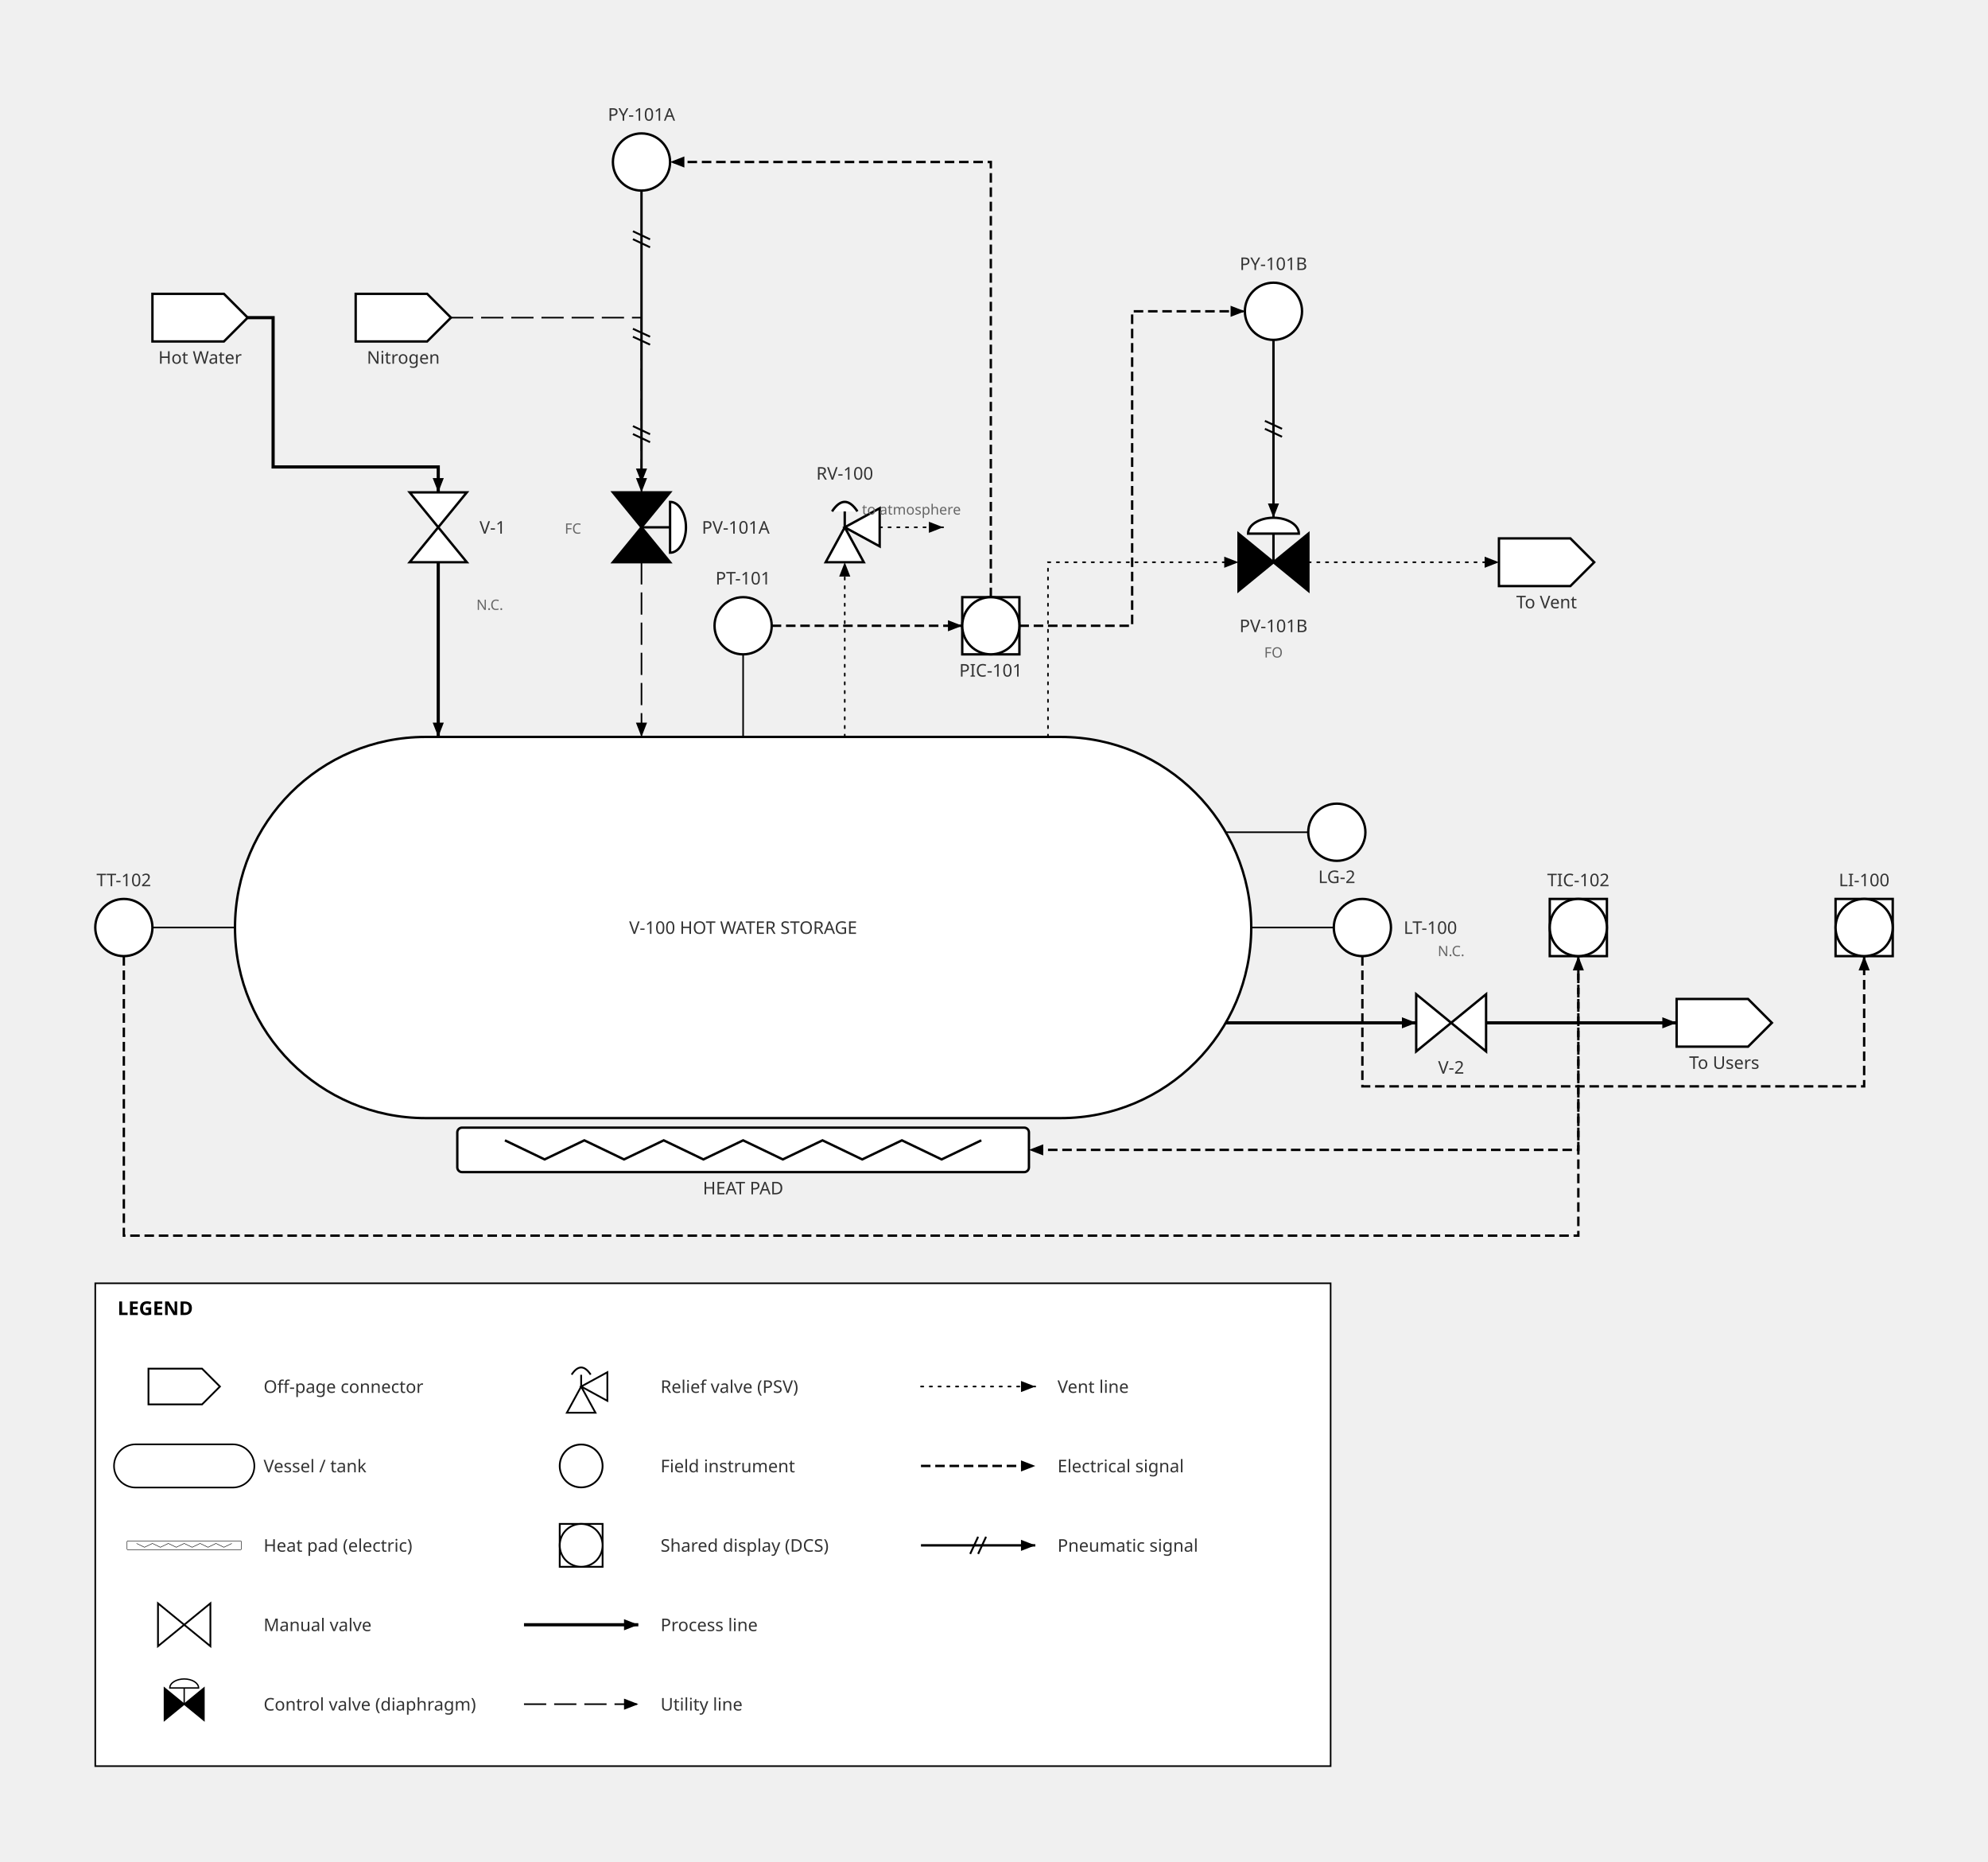
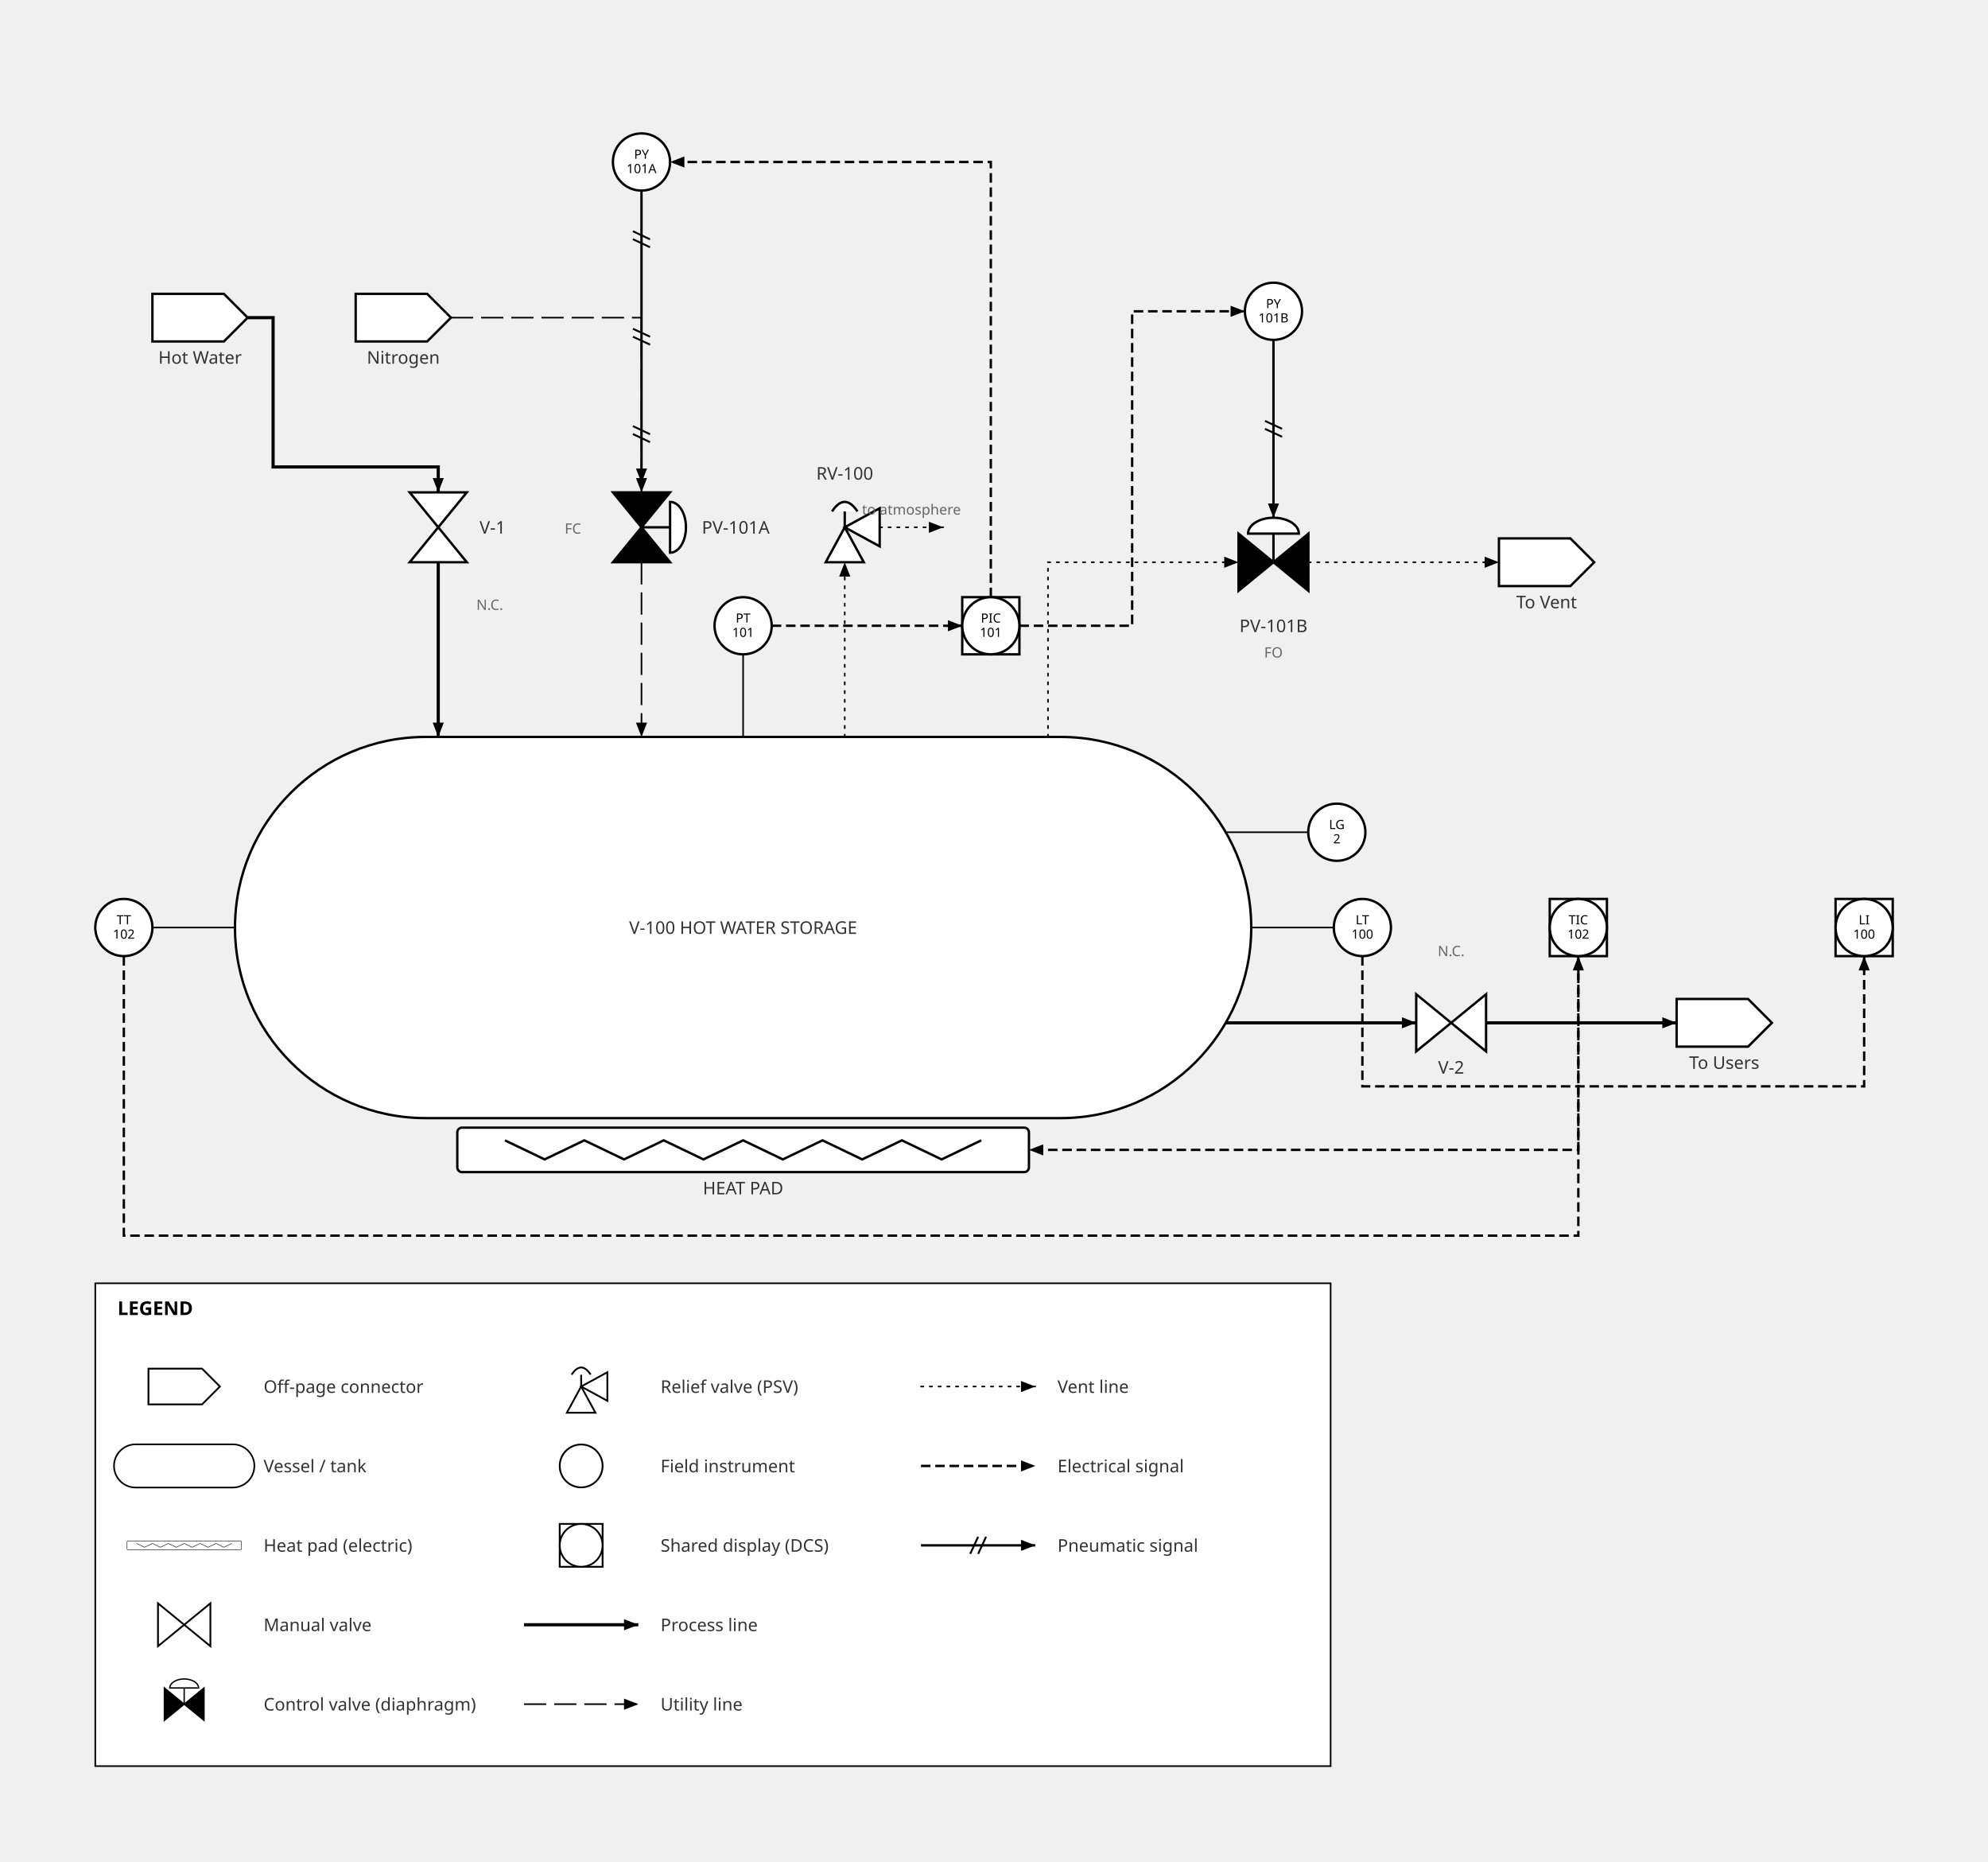
<svg xmlns="http://www.w3.org/2000/svg" xmlns:xlink="http://www.w3.org/1999/xlink" width="1252" height="1172" viewBox="0 0 1252 1172">
  <defs>
    <style>

    .equipment { fill: white; stroke: black; stroke-width: 1.5; }
    .valve { fill: white; stroke: black; stroke-width: 1.5; }
    .instrument { fill: white; stroke: black; stroke-width: 1.5; }
    .junction { fill: black; stroke: none; }
    .label { font-family: sans-serif; font-size: 11px; text-anchor: middle; fill: #333; }
    .line-label { font-family: sans-serif; font-size: 9px; text-anchor: middle; fill: #666; }
    .note { font-family: sans-serif; font-size: 11px; fill: #555; font-style: italic; }
    .line-process { fill: none; stroke: black; stroke-width: 2; }
    .line-utility { fill: none; stroke: black; stroke-width: 1; stroke-dasharray: 14,5; }
    .line-drain { fill: none; stroke: black; stroke-width: 1; stroke-dasharray: 9,3,1.5,3; }
    .line-vent { fill: none; stroke: black; stroke-width: 1; stroke-dasharray: 1.5,4; stroke-linecap: round; }
    .line-attach { fill: none; stroke: black; stroke-width: 1; }
    .signal-electrical { fill: none; stroke: black; stroke-width: 1.5; stroke-dasharray: 6,3; }
    .signal-pneumatic { fill: none; stroke: black; stroke-width: 1.5; }
    .signal-hydraulic { fill: none; stroke: black; stroke-width: 1.5; stroke-dasharray: 10,2,1,2; }
    .signal-digital { fill: none; stroke: black; stroke-width: 1.5; stroke-dasharray: 6,2,1,2; }
    </style>
    <g id="sym-connector">
      <path d="M -30 -15 L 15 -15 L 30 0 L 15 15 L -30 15 Z" fill="white" stroke="black" stroke-width="1.5" />
    </g>
    <g id="sym-vessel">
      <path d="M -45 -20 A 20 20 0 0 0 -45 20 L 45 20 A 20 20 0 0 0 45 -20 Z" fill="white" stroke="black" stroke-width="1.5" />
    </g>
    <g id="sym-heat_pad">
      <rect x="-180.0" y="-14.0" width="360.0" height="28.0" rx="3.0" fill="white" stroke="black" stroke-width="1.5" />
      <polyline points="-150.0,-6.0 -125.0,6.0 -100.0,-6.0 -75.0,6.0 -50.0,-6.0 -25.0,6.0 0.0,-6.0 25.0,6.0 50.0,-6.0 75.0,6.0 100.0,-6.0 125.0,6.0 150.0,-6.0" fill="none" stroke="black" stroke-width="1.5" />
    </g>
    <g id="sym-valve_manual">
      <path d="M -22 -18 L 0 0 L -22 18 Z M 22 -18 L 0 0 L 22 18 Z" fill="white" stroke="black" stroke-width="1.5" />
    </g>
    <g id="sym-control_valve_diaphragm">
      <path d="M -22 -18 L 0 0 L -22 18 Z M 22 -18 L 0 0 L 22 18 Z" fill="black" stroke="black" stroke-width="1.5" />
      <line x1="0.0" y1="0.0" x2="0.0" y2="-18.0" fill="none" stroke="black" stroke-width="1.5" />
      <path d="M -16 -18 A 16 10 0 0 1 16 -18 Z" fill="white" stroke="black" stroke-width="1.5" />
    </g>
    <g id="sym-relief_valve">
      <path d="M -12 22 L 0 0 L 12 22 Z" fill="white" stroke="black" stroke-width="1.5" />
      <path d="M 22 -12 L 0 0 L 22 12 Z" fill="white" stroke="black" stroke-width="1.5" />
      <line x1="0.0" y1="0.0" x2="0.0" y2="-10.0" fill="none" stroke="black" stroke-width="1.5" />
      <path d="M -8 -10 Q 0 -22 8 -10" fill="white" stroke="black" stroke-width="1.5" />
    </g>
    <g id="sym-instr_field">
      <circle cx="0.0" cy="0.0" r="18.0" fill="white" stroke="black" stroke-width="1.5" />
    </g>
    <g id="sym-instr_shared">
      <rect x="-18.0" y="-18.0" width="36.0" height="36.0" rx="0.0" fill="white" stroke="black" stroke-width="1.5" />
      <circle cx="0.0" cy="0.0" r="18.0" fill="white" stroke="black" stroke-width="1.5" />
    </g>
  </defs>
  <g id="lines">
    <polyline points="156.0,200.0 172.0,200.0 172.0,294.0 276.0,294.0 276.0,310.0" class="line-process" fill="none" stroke="black" stroke-width="2" />
    <path d="M 0 0 L -9 -3.5 L -9 3.5 Z" fill="black" stroke="none" transform="translate(276.0,310.0) rotate(90.0)" />
    <polyline points="276.0,354.0 276.0,464.0" class="line-process" fill="none" stroke="black" stroke-width="2" />
    <path d="M 0 0 L -9 -3.5 L -9 3.5 Z" fill="black" stroke="none" transform="translate(276.0,464.0) rotate(90.0)" />
    <polyline points="284.0,200.0 404.0,200.0 404.0,310.0" class="line-utility" fill="none" stroke="black" stroke-width="1" stroke-dasharray="14,5" />
    <path d="M 0 0 L -9 -3.5 L -9 3.5 Z" fill="black" stroke="none" transform="translate(404.0,310.0) rotate(90.0)" />
    <polyline points="404.0,354.0 404.0,464.0" class="line-utility" fill="none" stroke="black" stroke-width="1" stroke-dasharray="14,5" />
    <path d="M 0 0 L -9 -3.5 L -9 3.5 Z" fill="black" stroke="none" transform="translate(404.0,464.0) rotate(90.0)" />
    <polyline points="532.0,464.0 532.0,354.0" class="line-vent" fill="none" stroke="black" stroke-width="1" stroke-dasharray="1.5,4" stroke-linecap="round" />
    <path d="M 0 0 L -9 -3.5 L -9 3.5 Z" fill="black" stroke="none" transform="translate(532.0,354.0) rotate(-90.0)" />
    <polyline points="554.0,332.0 594.0,332.0" class="line-vent" fill="none" stroke="black" stroke-width="1" stroke-dasharray="1.5,4" stroke-linecap="round" />
    <path d="M 0 0 L -9 -3.5 L -9 3.5 Z" fill="black" stroke="none" transform="translate(594.0,332.0) rotate(0.0)" />
    <polyline points="660.0,464.0 660.0,354.0 780.0,354.0" class="line-vent" fill="none" stroke="black" stroke-width="1" stroke-dasharray="1.5,4" stroke-linecap="round" />
    <path d="M 0 0 L -9 -3.5 L -9 3.5 Z" fill="black" stroke="none" transform="translate(780.0,354.0) rotate(0.0)" />
    <polyline points="824.0,354.0 944.0,354.0" class="line-vent" fill="none" stroke="black" stroke-width="1" stroke-dasharray="1.5,4" stroke-linecap="round" />
    <path d="M 0 0 L -9 -3.5 L -9 3.5 Z" fill="black" stroke="none" transform="translate(944.0,354.0) rotate(0.0)" />
    <polyline points="771.9,644.0 891.9,644.0" class="line-process" fill="none" stroke="black" stroke-width="2" />
    <path d="M 0 0 L -9 -3.5 L -9 3.5 Z" fill="black" stroke="none" transform="translate(891.9,644.0) rotate(0.0)" />
    <polyline points="935.9,644.0 1055.9,644.0" class="line-process" fill="none" stroke="black" stroke-width="2" />
    <path d="M 0 0 L -9 -3.5 L -9 3.5 Z" fill="black" stroke="none" transform="translate(1055.9,644.0) rotate(0.0)" />
    <polyline points="96.0,584.0 148.0,584.0" class="line-attach" fill="none" stroke="black" stroke-width="1" />
    <polyline points="823.9,524.0 771.9,524.0" class="line-attach" fill="none" stroke="black" stroke-width="1" />
    <polyline points="840.0,584.0 788.0,584.0" class="line-attach" fill="none" stroke="black" stroke-width="1" />
    <polyline points="468.0,412.0 468.0,464.0" class="line-attach" fill="none" stroke="black" stroke-width="1" />
  </g>
  <g id="signals">
    <polyline points="78.0,602.0 78.0,778.0 994.0,778.0 994.0,602.0" class="signal-electrical" fill="none" stroke="black" stroke-width="1.5" stroke-dasharray="6,3" />
    <path d="M 0 0 L -9 -3.5 L -9 3.5 Z" fill="black" stroke="none" transform="translate(994.0,602.0) rotate(-90.0)" />
    <polyline points="994.0,602.0 994.0,724.0 648.0,724.0" class="signal-electrical" fill="none" stroke="black" stroke-width="1.5" stroke-dasharray="6,3" />
    <path d="M 0 0 L -9 -3.5 L -9 3.5 Z" fill="black" stroke="none" transform="translate(648.0,724.0) rotate(180.0)" />
    <polyline points="858.0,602.0 858.0,684.0 1174.0,684.0 1174.0,602.0" class="signal-electrical" fill="none" stroke="black" stroke-width="1.5" stroke-dasharray="6,3" />
    <path d="M 0 0 L -9 -3.5 L -9 3.5 Z" fill="black" stroke="none" transform="translate(1174.0,602.0) rotate(-90.0)" />
    <polyline points="486.0,394.0 606.0,394.0" class="signal-electrical" fill="none" stroke="black" stroke-width="1.5" stroke-dasharray="6,3" />
    <path d="M 0 0 L -9 -3.5 L -9 3.5 Z" fill="black" stroke="none" transform="translate(606.0,394.0) rotate(0.0)" />
    <polyline points="624.0,376.0 624.0,102.0 422.0,102.0" class="signal-electrical" fill="none" stroke="black" stroke-width="1.5" stroke-dasharray="6,3" />
    <path d="M 0 0 L -9 -3.5 L -9 3.5 Z" fill="black" stroke="none" transform="translate(422.0,102.0) rotate(180.0)" />
    <polyline points="642.0,394.0 713.0,394.0 713.0,196.0 784.0,196.0" class="signal-electrical" fill="none" stroke="black" stroke-width="1.5" stroke-dasharray="6,3" />
    <path d="M 0 0 L -9 -3.5 L -9 3.5 Z" fill="black" stroke="none" transform="translate(784.0,196.0) rotate(0.0)" />
    <polyline points="404.0,120.0 404.0,304.0" class="signal-pneumatic" fill="none" stroke="black" stroke-width="1.5" />
    <path d="M 398.6 145.6 L 409.4 150.7 M 398.6 150.6 L 409.4 155.7 M 398.6 207.0 L 409.4 212.0 M 398.6 212.0 L 409.4 217.0 M 398.6 268.3 L 409.4 273.4 M 398.6 273.3 L 409.4 278.4" fill="none" stroke="black" stroke-width="1.2" />
    <path d="M 0 0 L -9 -3.5 L -9 3.5 Z" fill="black" stroke="none" transform="translate(404.0,304.0) rotate(90.0)" />
    <polyline points="802.0,214.0 802.0,326.0" class="signal-pneumatic" fill="none" stroke="black" stroke-width="1.5" />
    <path d="M 796.6 265.0 L 807.4 270.0 M 796.6 270.0 L 807.4 275.0" fill="none" stroke="black" stroke-width="1.2" />
    <path d="M 0 0 L -9 -3.5 L -9 3.5 Z" fill="black" stroke="none" transform="translate(802.0,326.0) rotate(90.0)" />
  </g>
  <g id="symbols">
    <use id="HW" href="#sym-connector" xlink:href="#sym-connector" class="equipment" transform="translate(126.0,200.0)" />
    <use id="V1" href="#sym-valve_manual" xlink:href="#sym-valve_manual" class="valve" transform="translate(276.0,332.0) rotate(90)" />
    <use id="N2" href="#sym-connector" xlink:href="#sym-connector" class="equipment" transform="translate(254.0,200.0)" />
    <use id="PV101A" href="#sym-control_valve_diaphragm" xlink:href="#sym-control_valve_diaphragm" class="valve" transform="translate(404.0,332.0) rotate(90)" />
    <g id="V100" class="equipment" transform="translate(468.0,584.0)">
      <path d="M -200 -120 A 120 120 0 0 0 -200 120 L 200 120 A 120 120 0 0 0 200 -120 Z" fill="white" stroke="black" stroke-width="1.5" />
    </g>
    <use id="HP102" href="#sym-heat_pad" xlink:href="#sym-heat_pad" class="equipment" transform="translate(468.0,724.0)" />
    <use id="RV100" href="#sym-relief_valve" xlink:href="#sym-relief_valve" class="valve" transform="translate(532.0,332.0)" />
    <use id="PV101B" href="#sym-control_valve_diaphragm" xlink:href="#sym-control_valve_diaphragm" class="valve" transform="translate(802.0,354.0)" />
    <use id="VENT" href="#sym-connector" xlink:href="#sym-connector" class="equipment" transform="translate(974.0,354.0)" />
    <use id="V2" href="#sym-valve_manual" xlink:href="#sym-valve_manual" class="valve" transform="translate(913.9,644.0)" />
    <use id="USERS" href="#sym-connector" xlink:href="#sym-connector" class="equipment" transform="translate(1085.9,644.0)" />
    <use id="TT102" href="#sym-instr_field" xlink:href="#sym-instr_field" class="instrument" transform="translate(78.0,584.0)" />
    <use id="TIC102" href="#sym-instr_shared" xlink:href="#sym-instr_shared" class="instrument" transform="translate(994.0,584.0)" />
    <use id="LG2" href="#sym-instr_field" xlink:href="#sym-instr_field" class="instrument" transform="translate(841.9,524.0)" />
    <use id="LT100" href="#sym-instr_field" xlink:href="#sym-instr_field" class="instrument" transform="translate(858.0,584.0)" />
    <use id="LI100" href="#sym-instr_shared" xlink:href="#sym-instr_shared" class="instrument" transform="translate(1174.0,584.0)" />
    <use id="PT101" href="#sym-instr_field" xlink:href="#sym-instr_field" class="instrument" transform="translate(468.0,394.0)" />
    <use id="PIC101" href="#sym-instr_shared" xlink:href="#sym-instr_shared" class="instrument" transform="translate(624.0,394.0)" />
    <use id="PY101A" href="#sym-instr_field" xlink:href="#sym-instr_field" class="instrument" transform="translate(404.0,102.0)" />
    <use id="PY101B" href="#sym-instr_field" xlink:href="#sym-instr_field" class="instrument" transform="translate(802.0,196.0)" />
  </g>
  <g id="labels">
    <text x="126.0" y="229.0" class="label">Hot Water</text>
    <text x="302.0" y="336.0" class="label" style="text-anchor:start">V-1</text>
    <text x="300.0" y="384.0" class="line-label" style="text-anchor:start">N.C.</text>
    <text x="254.0" y="229.0" class="label">Nitrogen</text>
    <text x="442.0" y="336.0" class="label" style="text-anchor:start">PV-101A</text>
    <text x="366.0" y="336.0" class="line-label" style="text-anchor:end">FC</text>
    <text x="468.0" y="588.0" class="label">V-100  HOT WATER STORAGE</text>
    <text x="468.0" y="752.0" class="label">HEAT PAD</text>
    <text x="532.0" y="302.0" class="label">RV-100</text>
    <text x="802.0" y="398.0" class="label">PV-101B</text>
    <text x="802.0" y="414.0" class="line-label">FO</text>
    <text x="974.0" y="383.0" class="label">To Vent</text>
    <text x="913.9" y="676.0" class="label">V-2</text>
    <text x="913.9" y="602.0" class="line-label">N.C.</text>
    <text x="1085.9" y="673.0" class="label">To Users</text>
-     <text x="78.0" y="558.0" class="label">TT-102</text>
-     <text x="994.0" y="558.0" class="label">TIC-102</text>
-     <text x="841.9" y="556.0" class="label">LG-2</text>
-     <text x="884.0" y="588.0" class="label" style="text-anchor:start">LT-100</text>
-     <text x="1174.0" y="558.0" class="label">LI-100</text>
-     <text x="468.0" y="368.0" class="label">PT-101</text>
-     <text x="624.0" y="426.0" class="label">PIC-101</text>
-     <text x="404.0" y="76.0" class="label">PY-101A</text>
-     <text x="802.0" y="170.0" class="label">PY-101B</text>
+     <text x="78.0" y="582.0" font-family="sans-serif" font-size="8" text-anchor="middle" fill="black" stroke="none">TT</text>
+     <text x="78.0" y="591.0" font-family="sans-serif" font-size="8" text-anchor="middle" fill="black" stroke="none">102</text>
+     <text x="994.0" y="582.0" font-family="sans-serif" font-size="8" text-anchor="middle" fill="black" stroke="none">TIC</text>
+     <text x="994.0" y="591.0" font-family="sans-serif" font-size="8" text-anchor="middle" fill="black" stroke="none">102</text>
+     <text x="841.9" y="522.0" font-family="sans-serif" font-size="8" text-anchor="middle" fill="black" stroke="none">LG</text>
+     <text x="841.9" y="531.0" font-family="sans-serif" font-size="8" text-anchor="middle" fill="black" stroke="none">2</text>
+     <text x="858.0" y="582.0" font-family="sans-serif" font-size="8" text-anchor="middle" fill="black" stroke="none">LT</text>
+     <text x="858.0" y="591.0" font-family="sans-serif" font-size="8" text-anchor="middle" fill="black" stroke="none">100</text>
+     <text x="1174.0" y="582.0" font-family="sans-serif" font-size="8" text-anchor="middle" fill="black" stroke="none">LI</text>
+     <text x="1174.0" y="591.0" font-family="sans-serif" font-size="8" text-anchor="middle" fill="black" stroke="none">100</text>
+     <text x="468.0" y="392.0" font-family="sans-serif" font-size="8" text-anchor="middle" fill="black" stroke="none">PT</text>
+     <text x="468.0" y="401.0" font-family="sans-serif" font-size="8" text-anchor="middle" fill="black" stroke="none">101</text>
+     <text x="624.0" y="392.0" font-family="sans-serif" font-size="8" text-anchor="middle" fill="black" stroke="none">PIC</text>
+     <text x="624.0" y="401.0" font-family="sans-serif" font-size="8" text-anchor="middle" fill="black" stroke="none">101</text>
+     <text x="404.0" y="100.0" font-family="sans-serif" font-size="8" text-anchor="middle" fill="black" stroke="none">PY</text>
+     <text x="404.0" y="109.0" font-family="sans-serif" font-size="8" text-anchor="middle" fill="black" stroke="none">101A</text>
+     <text x="802.0" y="194.0" font-family="sans-serif" font-size="8" text-anchor="middle" fill="black" stroke="none">PY</text>
+     <text x="802.0" y="203.0" font-family="sans-serif" font-size="8" text-anchor="middle" fill="black" stroke="none">101B</text>
    <text x="574.0" y="324.0" class="line-label">to atmosphere</text>
  </g>
  <g id="notes">
  </g>
  <g id="legend">
    <rect x="60.0" y="808.0" width="778.0" height="304.0" fill="white" stroke="black" stroke-width="1" />
    <text x="74.0" y="828.0" font-family="sans-serif" font-size="12" font-weight="bold" fill="black" stroke="none">LEGEND</text>
    <use href="#sym-connector" xlink:href="#sym-connector" transform="translate(116.0,873.0) scale(0.750)" />
    <text x="166.0" y="877.0" class="label" style="text-anchor:start">Off-page connector</text>
    <use href="#sym-vessel" xlink:href="#sym-vessel" transform="translate(116.0,923.0) scale(0.680)" />
    <text x="166.0" y="927.0" class="label" style="text-anchor:start">Vessel / tank</text>
    <use href="#sym-heat_pad" xlink:href="#sym-heat_pad" transform="translate(116.0,973.0) scale(0.200)" />
    <text x="166.0" y="977.0" class="label" style="text-anchor:start">Heat pad (electric)</text>
    <use href="#sym-valve_manual" xlink:href="#sym-valve_manual" transform="translate(116.0,1023.0) scale(0.750)" />
    <text x="166.0" y="1027.0" class="label" style="text-anchor:start">Manual valve</text>
    <use href="#sym-control_valve_diaphragm" xlink:href="#sym-control_valve_diaphragm" transform="translate(116.0,1073.0) scale(0.567)" />
    <text x="166.0" y="1077.0" class="label" style="text-anchor:start">Control valve (diaphragm)</text>
    <use href="#sym-relief_valve" xlink:href="#sym-relief_valve" transform="translate(366.0,873.0) scale(0.750)" />
    <text x="416.0" y="877.0" class="label" style="text-anchor:start">Relief valve (PSV)</text>
    <use href="#sym-instr_field" xlink:href="#sym-instr_field" transform="translate(366.0,923.0) scale(0.750)" />
    <text x="416.0" y="927.0" class="label" style="text-anchor:start">Field instrument</text>
    <use href="#sym-instr_shared" xlink:href="#sym-instr_shared" transform="translate(366.0,973.0) scale(0.750)" />
    <text x="416.0" y="977.0" class="label" style="text-anchor:start">Shared display (DCS)</text>
    <polyline points="330.0,1023.0 402.0,1023.0" class="line-process" fill="none" stroke="black" stroke-width="2" />
    <path d="M 0 0 L -9 -3.5 L -9 3.5 Z" fill="black" stroke="none" transform="translate(402.0,1023.0) rotate(0.0)" />
    <text x="416.0" y="1027.0" class="label" style="text-anchor:start">Process line</text>
    <polyline points="330.0,1073.0 402.0,1073.0" class="line-utility" fill="none" stroke="black" stroke-width="1" stroke-dasharray="14,5" />
    <path d="M 0 0 L -9 -3.5 L -9 3.5 Z" fill="black" stroke="none" transform="translate(402.0,1073.0) rotate(0.0)" />
    <text x="416.0" y="1077.0" class="label" style="text-anchor:start">Utility line</text>
    <polyline points="580.0,873.0 652.0,873.0" class="line-vent" fill="none" stroke="black" stroke-width="1" stroke-dasharray="1.5,4" stroke-linecap="round" />
    <path d="M 0 0 L -9 -3.5 L -9 3.5 Z" fill="black" stroke="none" transform="translate(652.0,873.0) rotate(0.0)" />
    <text x="666.0" y="877.0" class="label" style="text-anchor:start">Vent line</text>
    <polyline points="580.0,923.0 652.0,923.0" class="signal-electrical" fill="none" stroke="black" stroke-width="1.5" stroke-dasharray="6,3" />
    <path d="M 0 0 L -9 -3.5 L -9 3.5 Z" fill="black" stroke="none" transform="translate(652.0,923.0) rotate(0.0)" />
    <text x="666.0" y="927.0" class="label" style="text-anchor:start">Electrical signal</text>
    <polyline points="580.0,973.0 652.0,973.0" class="signal-pneumatic" fill="none" stroke="black" stroke-width="1.5" />
    <path d="M 611.0 978.4 L 616.0 967.6 M 616.0 978.4 L 621.0 967.6" fill="none" stroke="black" stroke-width="1.2" />
    <path d="M 0 0 L -9 -3.5 L -9 3.5 Z" fill="black" stroke="none" transform="translate(652.0,973.0) rotate(0.0)" />
    <text x="666.0" y="977.0" class="label" style="text-anchor:start">Pneumatic signal</text>
  </g>
</svg>
